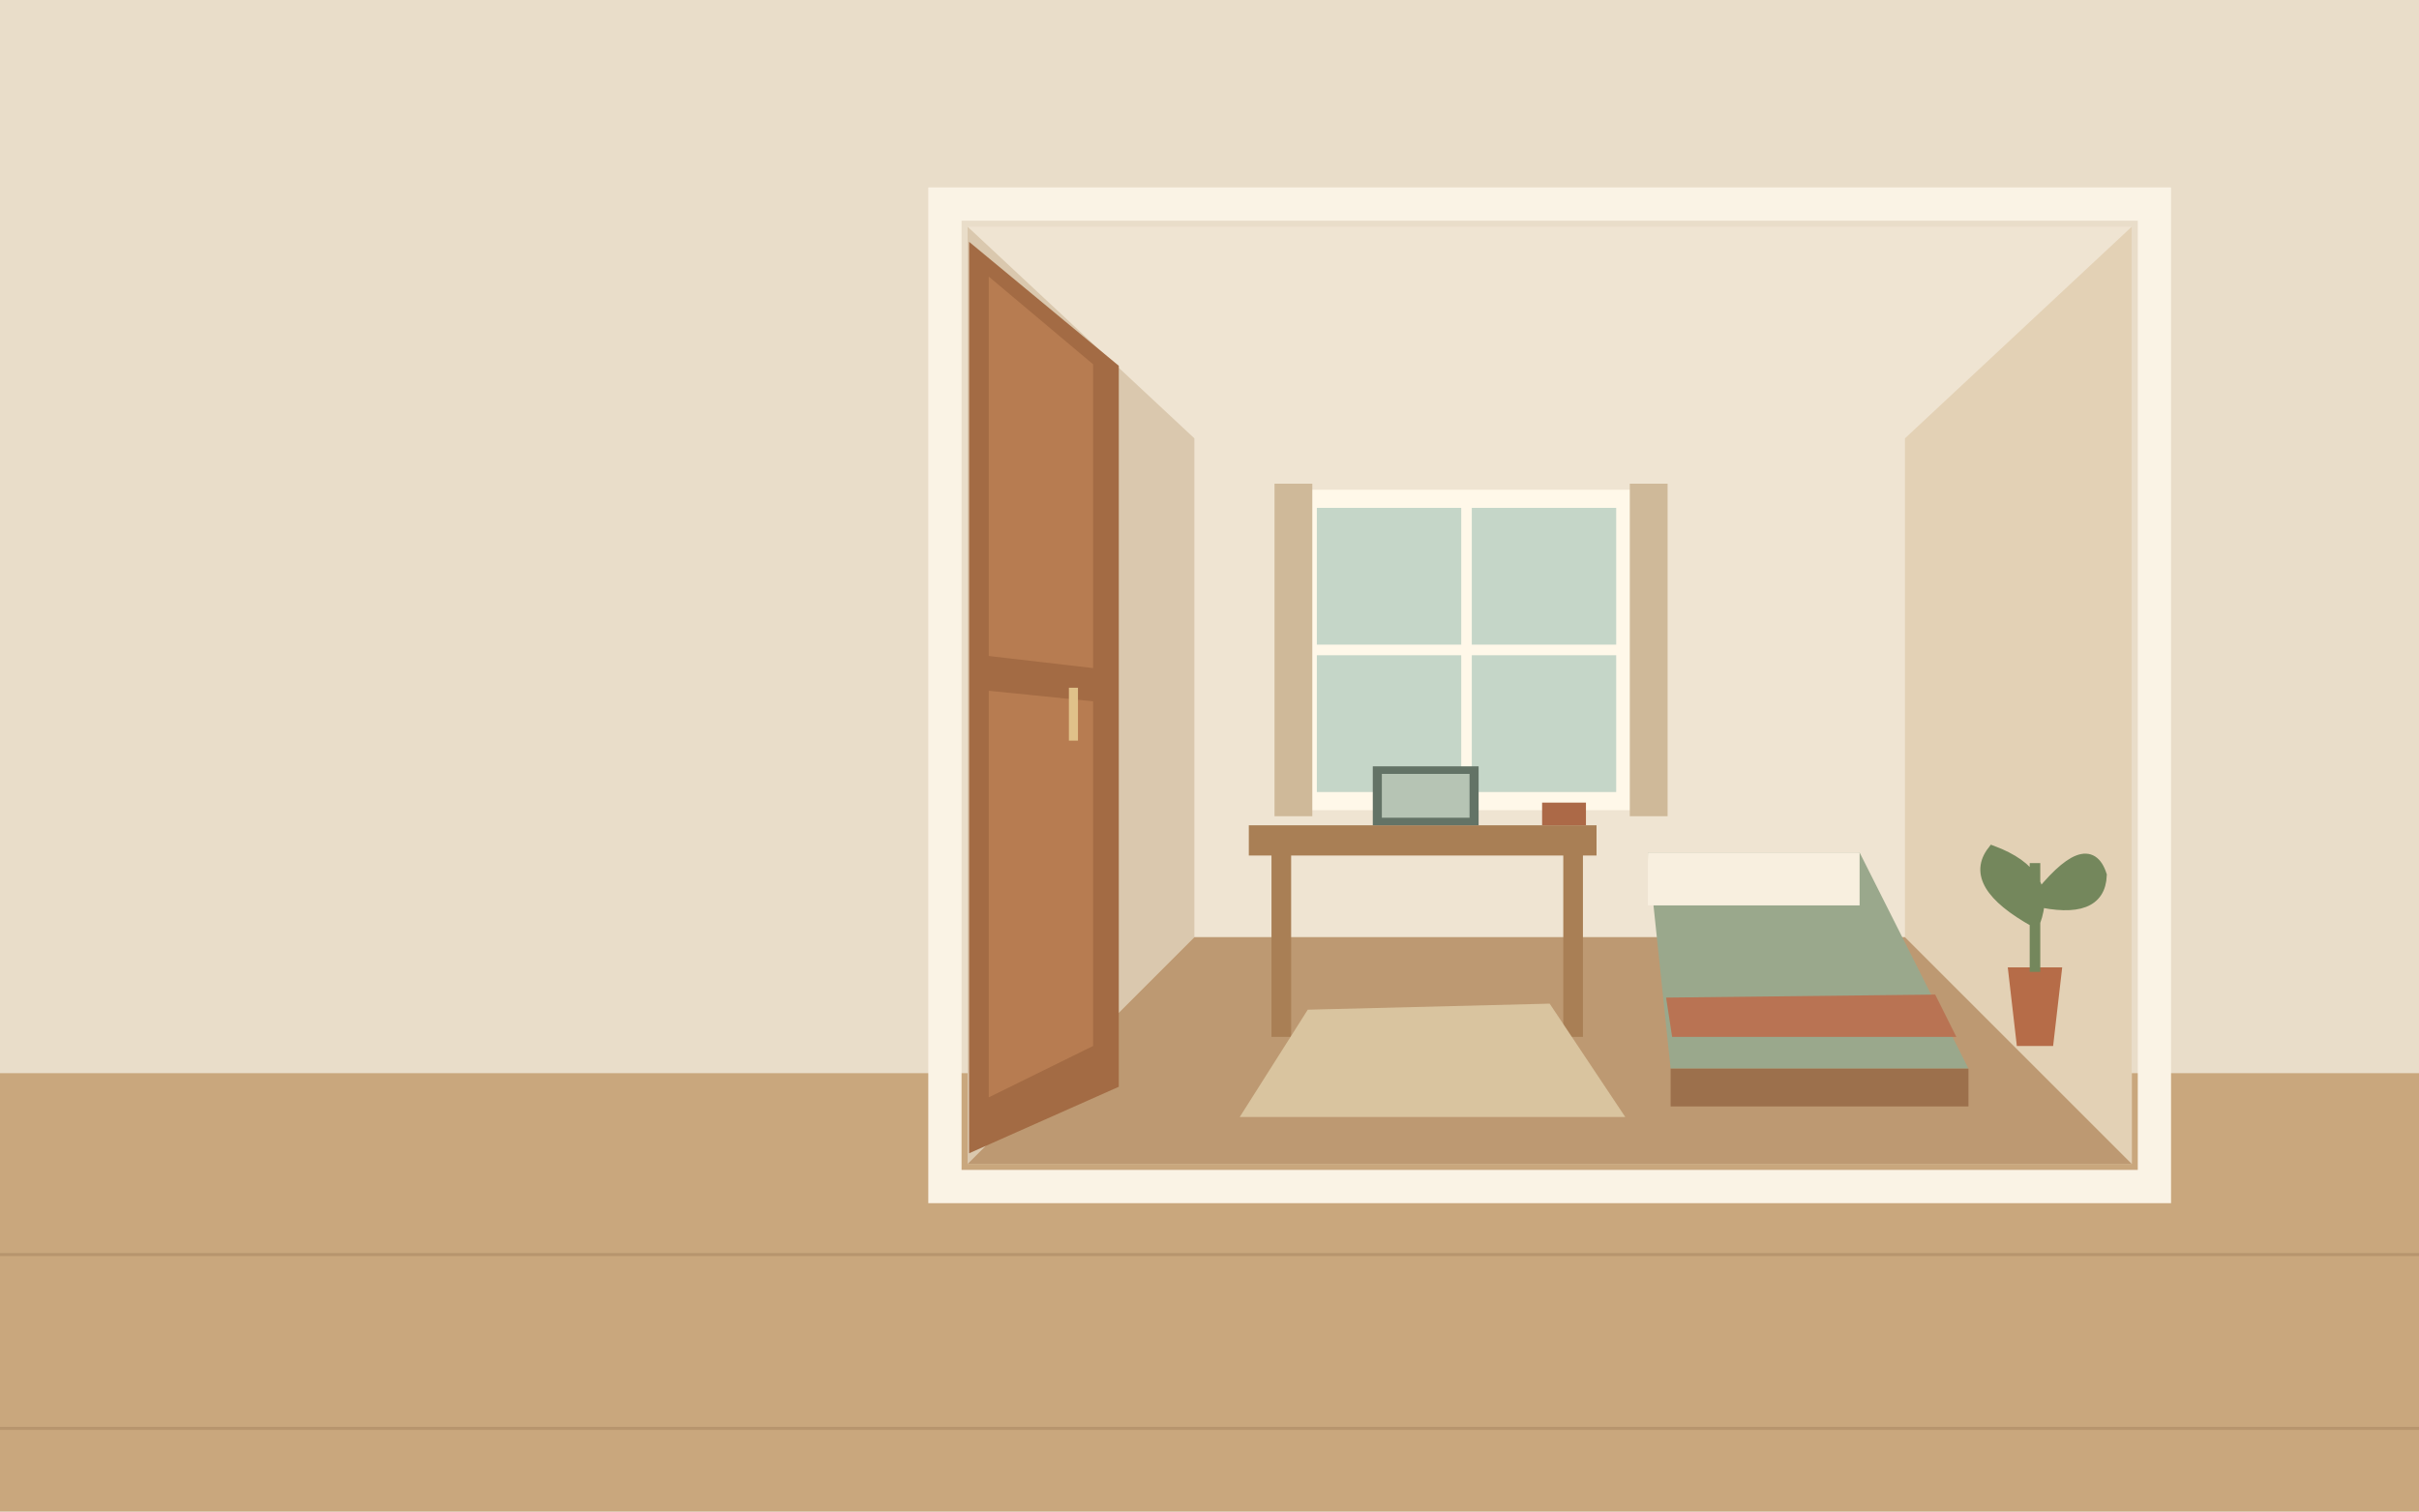
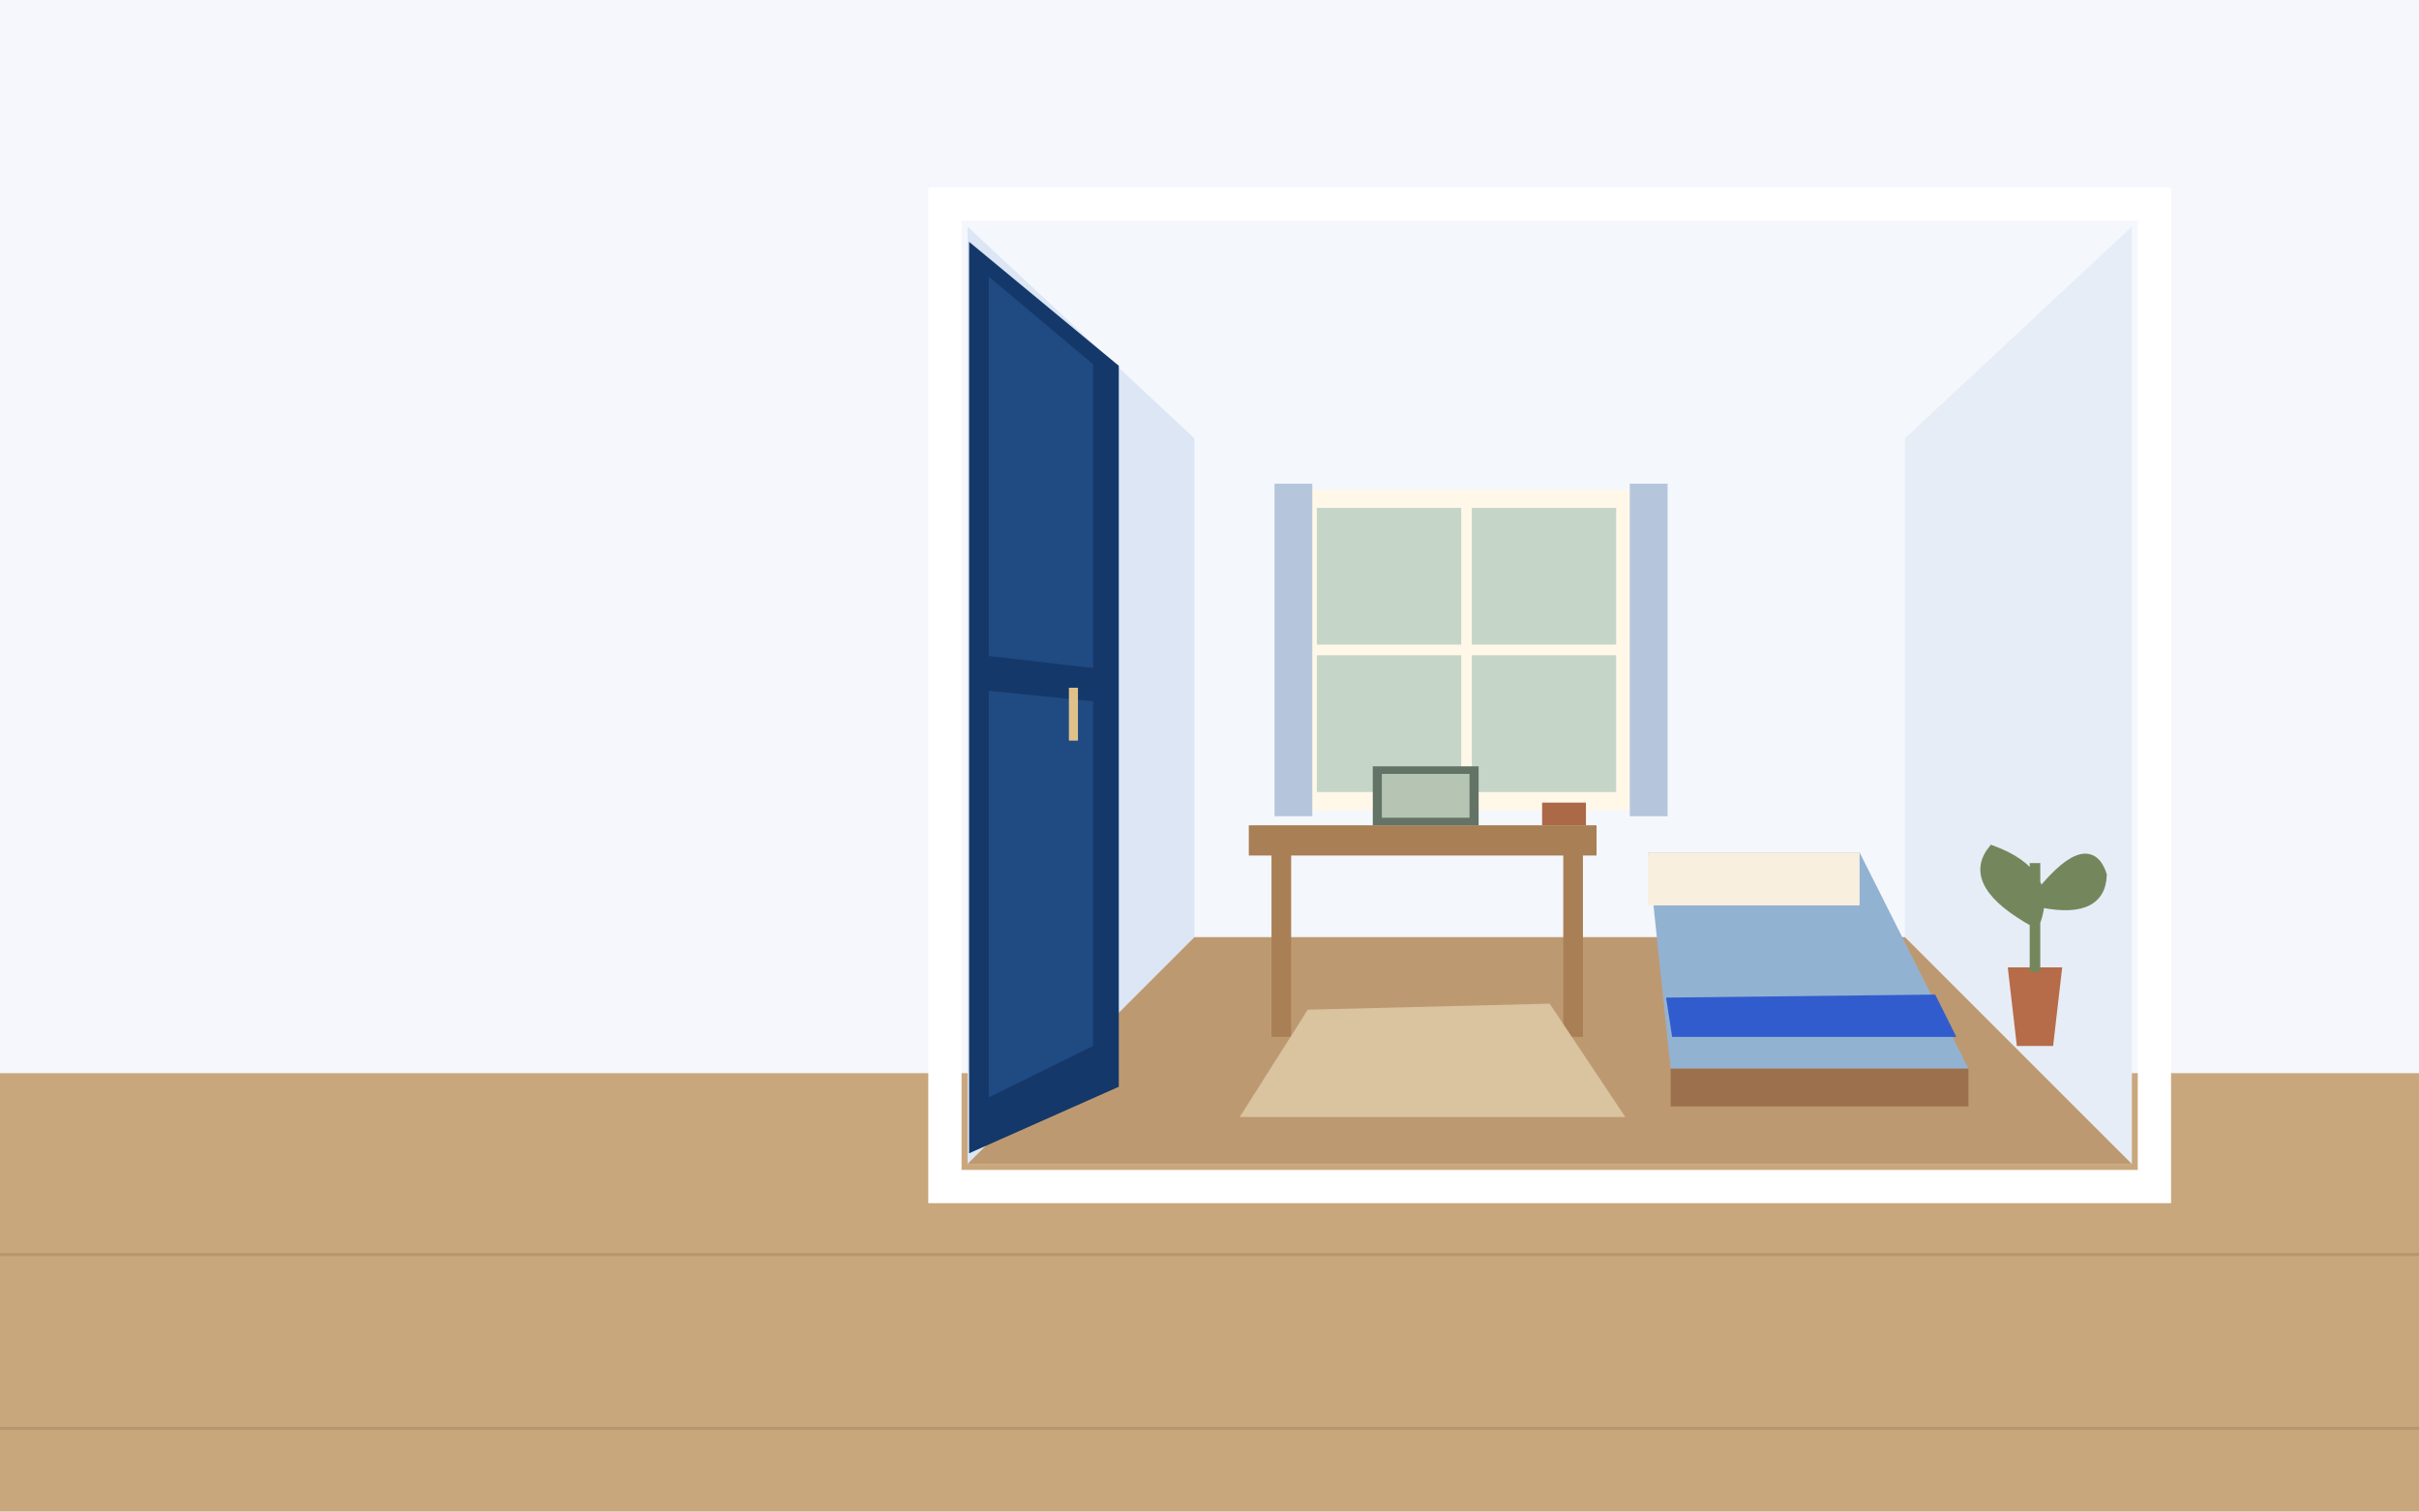
<svg xmlns="http://www.w3.org/2000/svg" viewBox="0 0 1600 1000" fill="none">
-   <rect width="1600" height="1000" fill="#e9ddc9" />
+   <rect width="1600" height="1000" fill="#f5f7fc" />
  <path d="M0 710h1600v290H0z" fill="#c9a77d" />
-   <path d="M640 150h770v620H640z" fill="#efe4d2" />
-   <path d="m640 150 150 140v330L640 770z" fill="#dac8ae" />
-   <path d="m1410 150-150 140v330l150 150z" fill="#e3d1b5" />
+   <path d="M640 150h770v620H640z" fill="#f4f7fc" />
+   <path d="m640 150 150 140v330L640 770z" fill="#dce6f4" />
+   <path d="m1410 150-150 140v330l150 150z" fill="#e6edf7" />
  <path d="M790 620h470l150 150H640z" fill="#bd9972" />
  <path d="M865 330h210v200H865z" fill="#c5d6c8" stroke="#fff8e9" stroke-width="12" />
  <path d="M970 330v200m-105-100h210" stroke="#fff8e9" stroke-width="7" />
-   <path d="M843 320h25v220h-25zm235 0h25v220h-25z" fill="#cfb999" />
+   <path d="M843 320h25v220h-25zm235 0h25v220h-25z" fill="#b5c6dc" />
  <path d="M826 546h230v20H826zm15 20h13v120h-13zm193 0h13v120h-13z" fill="#a97f55" />
  <path d="M908 507h70v39h-70z" fill="#637366" />
  <path d="M914 512h58v29h-58z" fill="#b6c4b4" />
  <path d="M1020 531h29v15h-29z" fill="#ac6947" />
-   <path d="M1090 564h140l72 143h-197z" fill="#9aa88c" />
+   <path d="M1090 564h140l72 143h-197z" fill="#92b2d2" />
  <path d="M1090 564h140v35h-140z" fill="#f8efdf" />
  <path d="M1105 707h197v25h-197z" fill="#9c704c" />
-   <path d="m1102 660 178-2 14 28h-188z" fill="#b97353" />
+   <path d="m1102 660 178-2 14 28h-188z" fill="#315cce" />
  <path d="m865 668 160-4 50 75H820z" fill="#d9c49f" />
  <path d="M1328 640h36l-6 52h-24z" fill="#b66c48" />
  <path d="M1346 643v-72m0 39q-45-25-28-47 40 15 28 47m0-14q35-45 44-17-1 27-44 17" stroke="#74875c" stroke-width="7" fill="#74875c" />
-   <path d="M625 135h800v650H625z" stroke="#faf3e5" stroke-width="22" />
-   <path d="m641 160 99 82v477l-99 44z" fill="#a36b44" />
-   <path d="m654 183 69 58v201l-69-8zm0 274 69 7v228l-69 34z" fill="#b77c51" />
+   <path d="M625 135h800v650H625z" stroke="#ffffff" stroke-width="22" />
+   <path d="m641 160 99 82v477l-99 44z" fill="#15386a" />
+   <path d="m654 183 69 58v201l-69-8zm0 274 69 7v228l-69 34z" fill="#204a82" />
  <path d="M710 455v35" stroke="#e0c189" stroke-width="6" />
  <path d="m0 830 1600 0M0 945h1600" stroke="#b7956e" stroke-width="2" />
</svg>
